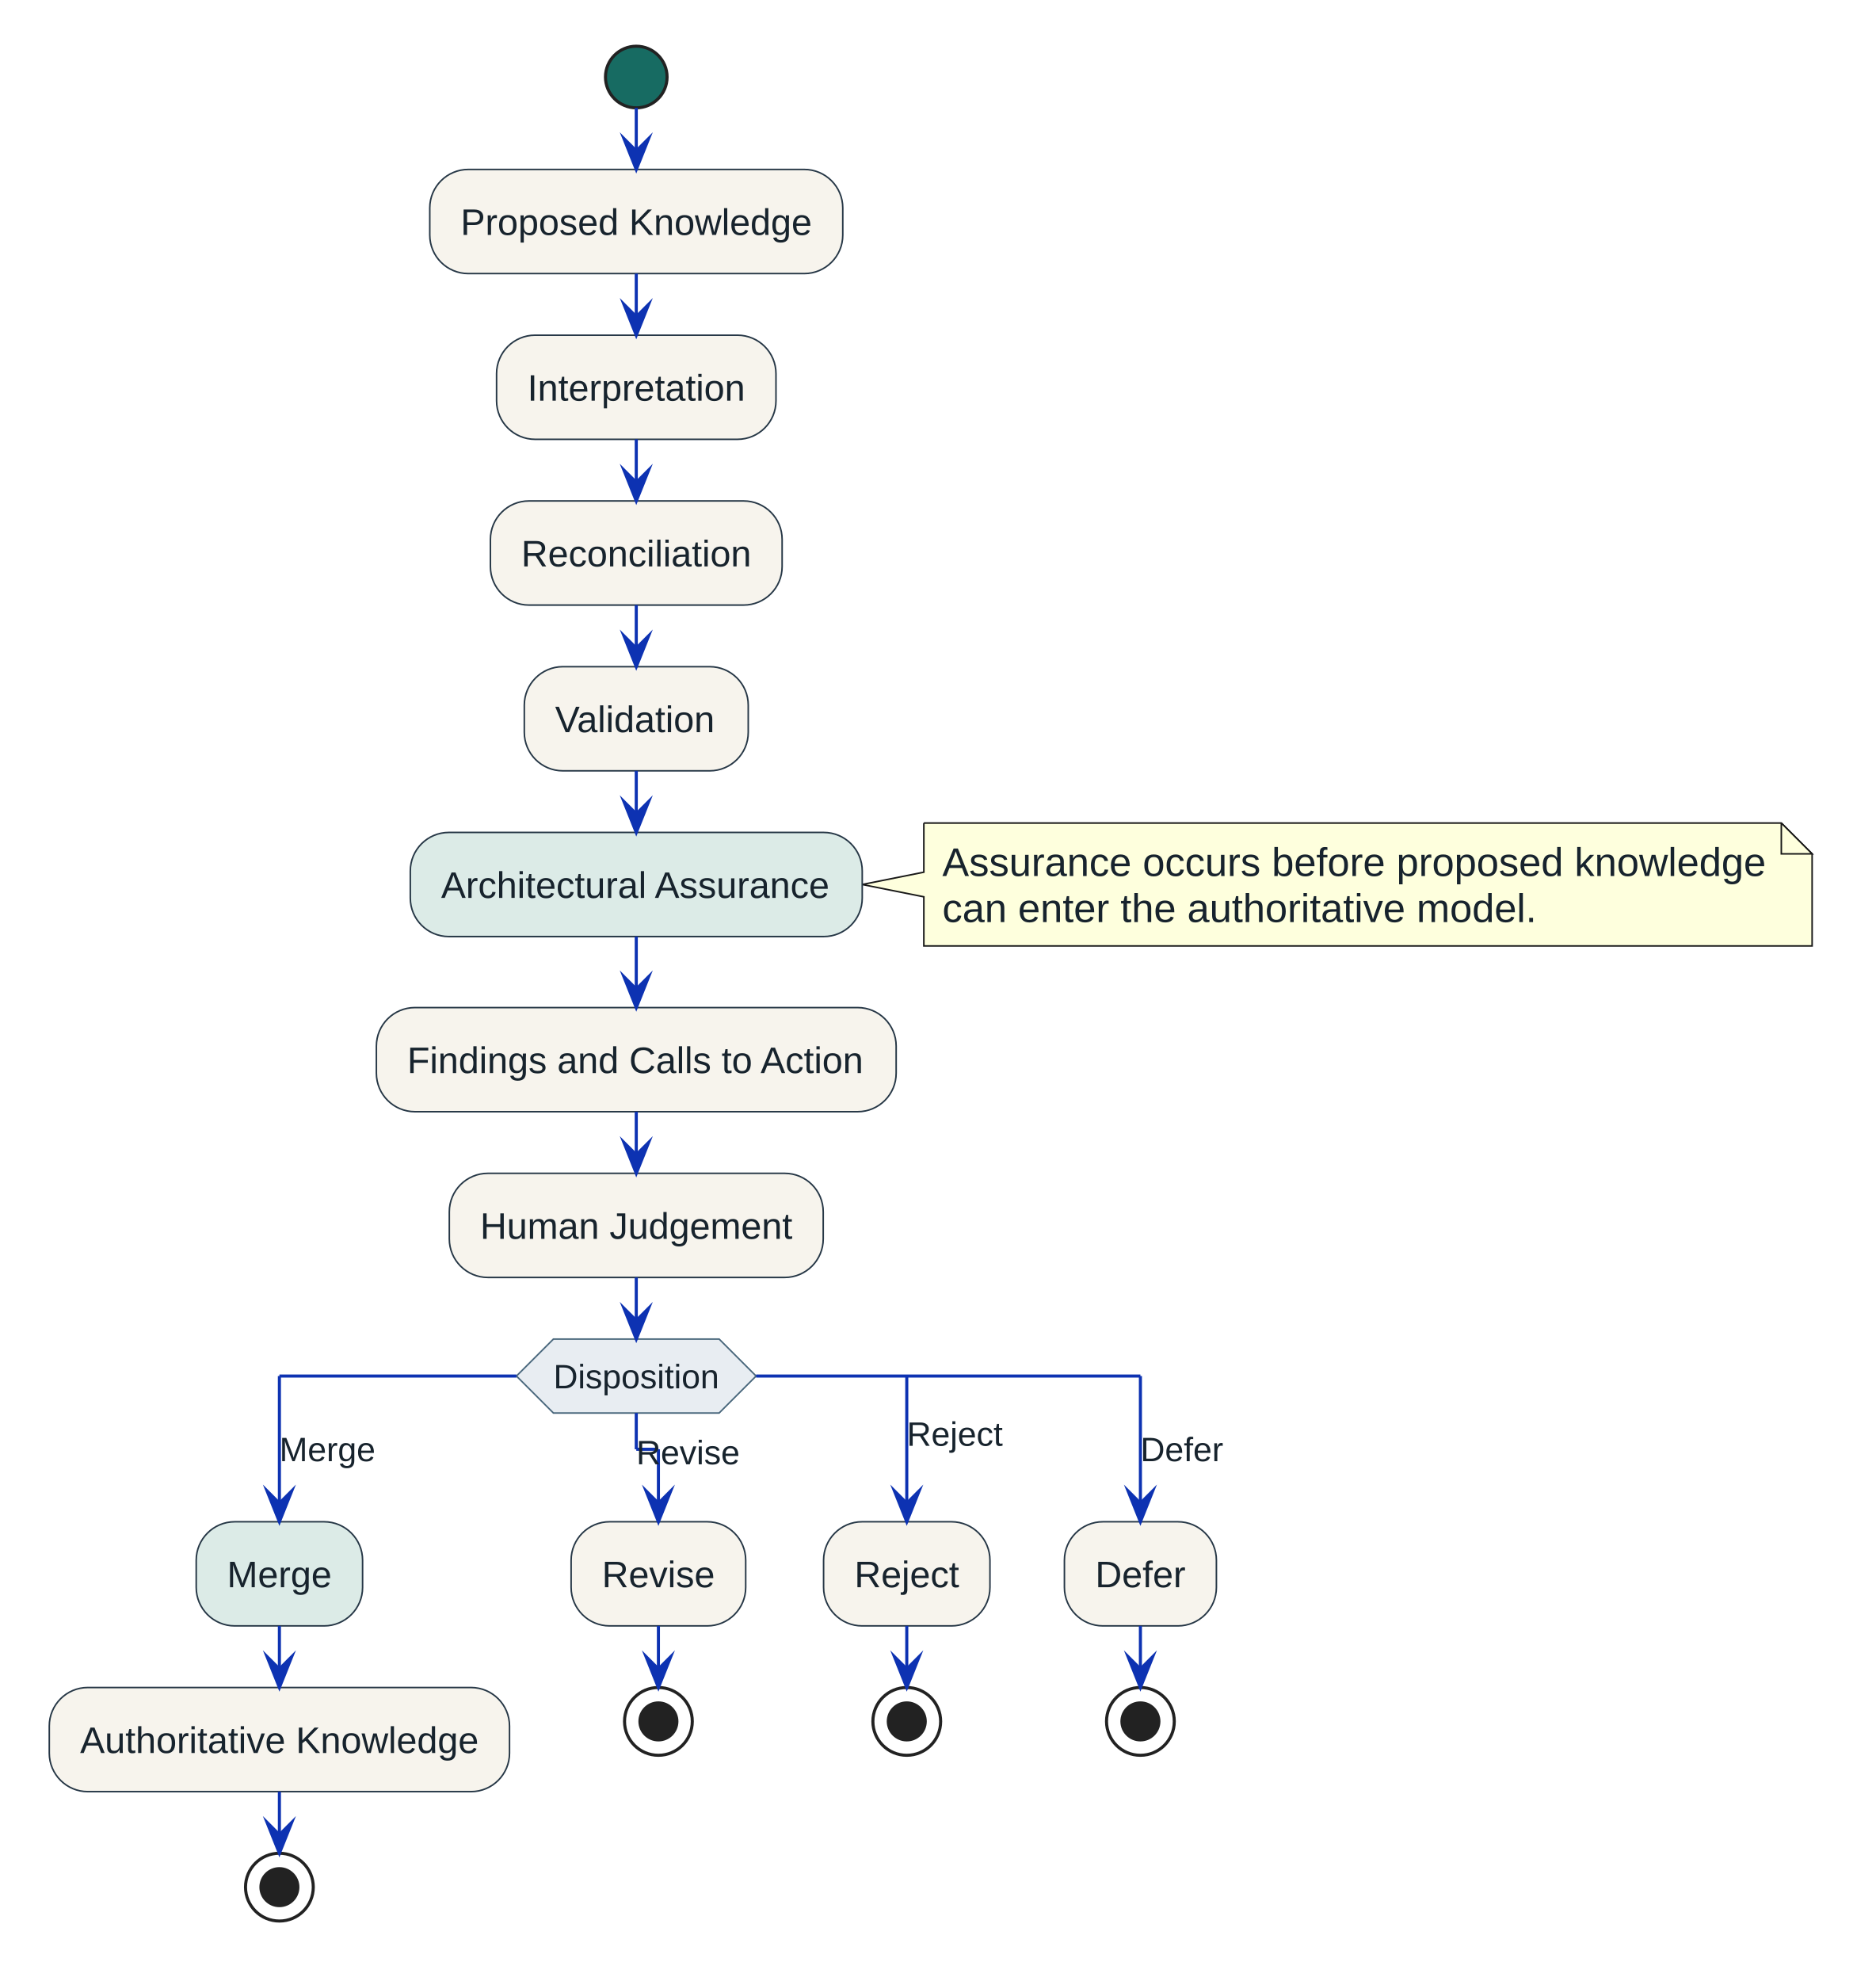
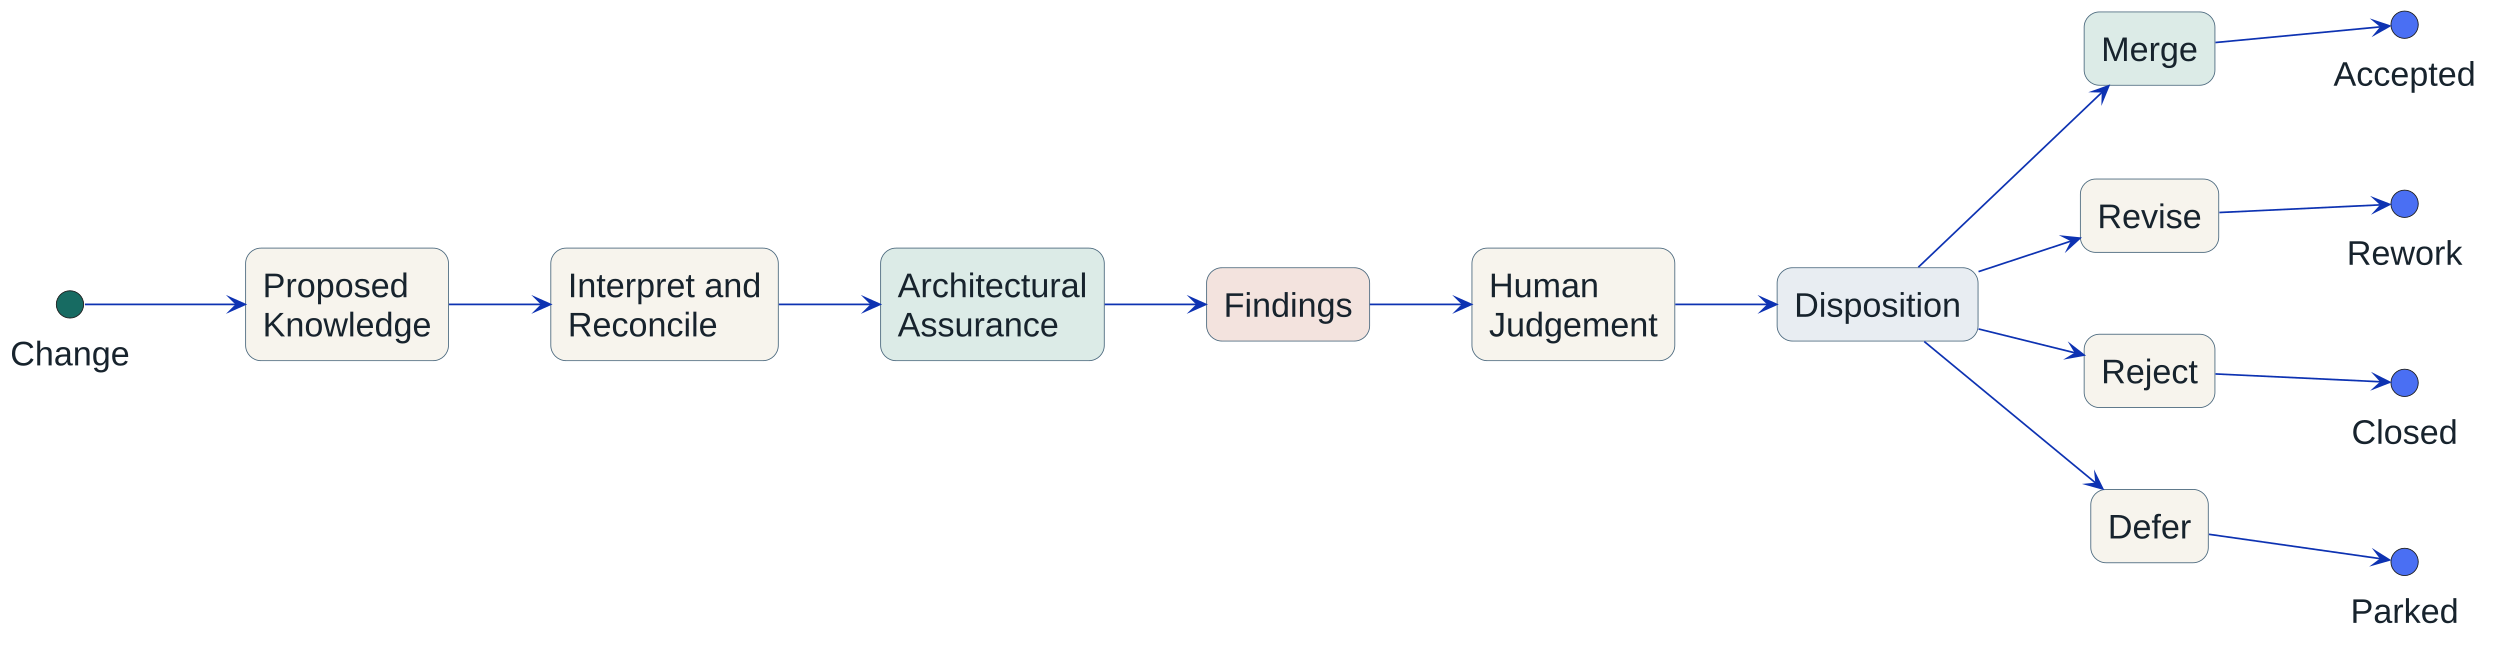
- <svg xmlns="http://www.w3.org/2000/svg" contentStyleType="text/css" data-diagram-type="ACTIVITY" height="643px" preserveAspectRatio="none" style="width:609px;height:643px;" version="1.1" viewBox="0 0 609 643" width="609px" zoomAndPan="magnify">
+ <svg xmlns="http://www.w3.org/2000/svg" contentStyleType="text/css" data-diagram-type="DESCRIPTION" height="381px" preserveAspectRatio="none" style="width:1466px;height:381px;" version="1.1" viewBox="0 0 1466 381" width="1466px" zoomAndPan="magnify">
  <defs />
  <g>
-     <ellipse cx="206.568" cy="25" fill="#176B62" rx="10" ry="10" style="stroke:#222222;stroke-width:1;" />
-     <rect fill="#F7F4ED" height="33.799" rx="12.5" ry="12.5" style="stroke:#263746;stroke-width:0.5;" width="134.082" x="139.527" y="55" />
-     <text fill="#17232D" font-family="Arial" font-size="12" lengthAdjust="spacing" textLength="114.082" x="149.527" y="76.256">Proposed Knowledge</text>
-     <rect fill="#F7F4ED" height="33.799" rx="12.5" ry="12.5" style="stroke:#263746;stroke-width:0.5;" width="90.711" x="161.212" y="108.799" />
-     <text fill="#17232D" font-family="Arial" font-size="12" lengthAdjust="spacing" textLength="70.711" x="171.212" y="130.055">Interpretation</text>
-     <rect fill="#F7F4ED" height="33.799" rx="12.5" ry="12.5" style="stroke:#263746;stroke-width:0.5;" width="94.707" x="159.214" y="162.598" />
-     <text fill="#17232D" font-family="Arial" font-size="12" lengthAdjust="spacing" textLength="74.707" x="169.214" y="183.853">Reconciliation</text>
-     <rect fill="#F7F4ED" height="33.799" rx="12.5" ry="12.5" style="stroke:#263746;stroke-width:0.5;" width="72.705" x="170.215" y="216.397" />
-     <text fill="#17232D" font-family="Arial" font-size="12" lengthAdjust="spacing" textLength="52.705" x="180.215" y="237.652">Validation</text>
-     <path d="M299.928,267.146 L299.928,283.095 L279.928,287.095 L299.928,291.095 L299.928,307.043 A0,0 0 0 0 299.928,307.043 L588.31,307.043 A0,0 0 0 0 588.31,307.043 L588.31,277.146 L578.31,267.146 L299.928,267.146 A0,0 0 0 0 299.928,267.146" fill="#FEFFDD" style="stroke:#181818;stroke-width:0.5;" />
-     <path d="M578.31,267.146 L578.31,277.146 L588.31,277.146 L578.31,267.146" fill="#FEFFDD" style="stroke:#181818;stroke-width:0.5;" />
-     <text fill="#17232D" font-family="Arial" font-size="13" lengthAdjust="spacing" textLength="267.382" x="305.928" y="284.34">Assurance occurs before proposed knowledge</text>
-     <text fill="#17232D" font-family="Arial" font-size="13" lengthAdjust="spacing" textLength="192.95" x="305.928" y="299.289">can enter the authoritative model.</text>
-     <rect fill="#DCEBE7" height="33.799" rx="12.5" ry="12.5" style="stroke:#263746;stroke-width:0.5;" width="146.721" x="133.207" y="270.195" />
-     <text fill="#17232D" font-family="Arial" font-size="12" lengthAdjust="spacing" textLength="126.721" x="143.207" y="291.451">Architectural Assurance</text>
-     <rect fill="#F7F4ED" height="33.799" rx="12.5" ry="12.5" style="stroke:#263746;stroke-width:0.5;" width="168.746" x="122.195" y="327.043" />
-     <text fill="#17232D" font-family="Arial" font-size="12" lengthAdjust="spacing" textLength="148.746" x="132.195" y="348.299">Findings and Calls to Action</text>
-     <rect fill="#F7F4ED" height="33.799" rx="12.5" ry="12.5" style="stroke:#263746;stroke-width:0.5;" width="121.391" x="145.872" y="380.842" />
-     <text fill="#17232D" font-family="Arial" font-size="12" lengthAdjust="spacing" textLength="101.391" x="155.872" y="402.098">Human Judgement</text>
-     <polygon fill="#E8EDF2" points="179.667,434.641,233.469,434.641,245.469,446.641,233.469,458.641,179.667,458.641,167.667,446.641,179.667,434.641" style="stroke:#49677C;stroke-width:0.5;stroke-linejoin:miter;stroke-miterlimit:10;" />
-     <text fill="#17232D" font-family="Arial" font-size="11" lengthAdjust="spacing" textLength="53.802" x="179.667" y="450.635">Disposition</text>
-     <rect fill="#DCEBE7" height="33.799" rx="12.5" ry="12.5" style="stroke:#263746;stroke-width:0.5;" width="54.014" x="63.701" y="493.939" />
-     <text fill="#17232D" font-family="Arial" font-size="12" lengthAdjust="spacing" textLength="34.014" x="73.701" y="515.195">Merge</text>
-     <rect fill="#F7F4ED" height="33.799" rx="12.5" ry="12.5" style="stroke:#263746;stroke-width:0.5;" width="149.416" x="16" y="547.738" />
-     <text fill="#17232D" font-family="Arial" font-size="12" lengthAdjust="spacing" textLength="129.416" x="26" y="568.994">Authoritative Knowledge</text>
-     <ellipse cx="90.708" cy="612.537" fill="none" rx="11" ry="11" style="stroke:#222222;stroke-width:1;" />
-     <ellipse cx="90.708" cy="612.537" fill="#222222" rx="6" ry="6" style="stroke:#222222;stroke-width:1;" />
-     <rect fill="#F7F4ED" height="33.799" rx="12.5" ry="12.5" style="stroke:#263746;stroke-width:0.5;" width="56.68" x="185.416" y="493.939" />
-     <text fill="#17232D" font-family="Arial" font-size="12" lengthAdjust="spacing" textLength="36.68" x="195.416" y="515.195">Revise</text>
-     <ellipse cx="213.756" cy="558.738" fill="none" rx="11" ry="11" style="stroke:#222222;stroke-width:1;" />
-     <ellipse cx="213.756" cy="558.738" fill="#222222" rx="6" ry="6" style="stroke:#222222;stroke-width:1;" />
-     <rect fill="#F7F4ED" height="33.799" rx="12.5" ry="12.5" style="stroke:#263746;stroke-width:0.5;" width="54.014" x="267.379" y="493.939" />
-     <text fill="#17232D" font-family="Arial" font-size="12" lengthAdjust="spacing" textLength="34.014" x="277.379" y="515.195">Reject</text>
-     <ellipse cx="294.386" cy="558.738" fill="none" rx="11" ry="11" style="stroke:#222222;stroke-width:1;" />
-     <ellipse cx="294.386" cy="558.738" fill="#222222" rx="6" ry="6" style="stroke:#222222;stroke-width:1;" />
-     <rect fill="#F7F4ED" height="33.799" rx="12.5" ry="12.5" style="stroke:#263746;stroke-width:0.5;" width="49.344" x="345.565" y="493.939" />
-     <text fill="#17232D" font-family="Arial" font-size="12" lengthAdjust="spacing" textLength="29.344" x="355.565" y="515.195">Defer</text>
-     <ellipse cx="370.237" cy="558.738" fill="none" rx="11" ry="11" style="stroke:#222222;stroke-width:1;" />
-     <ellipse cx="370.237" cy="558.738" fill="#222222" rx="6" ry="6" style="stroke:#222222;stroke-width:1;" />
-     <line style="stroke:#0D32B2;stroke-width:1;" x1="206.568" x2="206.568" y1="35" y2="55" />
-     <polygon fill="#0D32B2" points="202.568,45,206.568,55,210.568,45,206.568,49" style="stroke:#0D32B2;stroke-width:1;stroke-linejoin:miter;stroke-miterlimit:10;" />
-     <line style="stroke:#0D32B2;stroke-width:1;" x1="206.568" x2="206.568" y1="88.799" y2="108.799" />
-     <polygon fill="#0D32B2" points="202.568,98.799,206.568,108.799,210.568,98.799,206.568,102.799" style="stroke:#0D32B2;stroke-width:1;stroke-linejoin:miter;stroke-miterlimit:10;" />
-     <line style="stroke:#0D32B2;stroke-width:1;" x1="206.568" x2="206.568" y1="142.598" y2="162.598" />
-     <polygon fill="#0D32B2" points="202.568,152.598,206.568,162.598,210.568,152.598,206.568,156.598" style="stroke:#0D32B2;stroke-width:1;stroke-linejoin:miter;stroke-miterlimit:10;" />
-     <line style="stroke:#0D32B2;stroke-width:1;" x1="206.568" x2="206.568" y1="196.397" y2="216.397" />
-     <polygon fill="#0D32B2" points="202.568,206.397,206.568,216.397,210.568,206.397,206.568,210.397" style="stroke:#0D32B2;stroke-width:1;stroke-linejoin:miter;stroke-miterlimit:10;" />
-     <line style="stroke:#0D32B2;stroke-width:1;" x1="206.568" x2="206.568" y1="250.195" y2="270.195" />
-     <polygon fill="#0D32B2" points="202.568,260.195,206.568,270.195,210.568,260.195,206.568,264.195" style="stroke:#0D32B2;stroke-width:1;stroke-linejoin:miter;stroke-miterlimit:10;" />
-     <line style="stroke:#0D32B2;stroke-width:1;" x1="206.568" x2="206.568" y1="303.994" y2="327.043" />
-     <polygon fill="#0D32B2" points="202.568,317.043,206.568,327.043,210.568,317.043,206.568,321.043" style="stroke:#0D32B2;stroke-width:1;stroke-linejoin:miter;stroke-miterlimit:10;" />
-     <line style="stroke:#0D32B2;stroke-width:1;" x1="206.568" x2="206.568" y1="360.842" y2="380.842" />
-     <polygon fill="#0D32B2" points="202.568,370.842,206.568,380.842,210.568,370.842,206.568,374.842" style="stroke:#0D32B2;stroke-width:1;stroke-linejoin:miter;stroke-miterlimit:10;" />
-     <line style="stroke:#0D32B2;stroke-width:1;" x1="90.708" x2="90.708" y1="527.738" y2="547.738" />
-     <polygon fill="#0D32B2" points="86.708,537.738,90.708,547.738,94.708,537.738,90.708,541.738" style="stroke:#0D32B2;stroke-width:1;stroke-linejoin:miter;stroke-miterlimit:10;" />
-     <line style="stroke:#0D32B2;stroke-width:1;" x1="90.708" x2="90.708" y1="581.537" y2="601.537" />
-     <polygon fill="#0D32B2" points="86.708,591.537,90.708,601.537,94.708,591.537,90.708,595.537" style="stroke:#0D32B2;stroke-width:1;stroke-linejoin:miter;stroke-miterlimit:10;" />
-     <line style="stroke:#0D32B2;stroke-width:1;" x1="213.756" x2="213.756" y1="527.738" y2="547.738" />
-     <polygon fill="#0D32B2" points="209.756,537.738,213.756,547.738,217.756,537.738,213.756,541.738" style="stroke:#0D32B2;stroke-width:1;stroke-linejoin:miter;stroke-miterlimit:10;" />
-     <line style="stroke:#0D32B2;stroke-width:1;" x1="294.386" x2="294.386" y1="527.738" y2="547.738" />
-     <polygon fill="#0D32B2" points="290.386,537.738,294.386,547.738,298.386,537.738,294.386,541.738" style="stroke:#0D32B2;stroke-width:1;stroke-linejoin:miter;stroke-miterlimit:10;" />
-     <line style="stroke:#0D32B2;stroke-width:1;" x1="370.237" x2="370.237" y1="527.738" y2="547.738" />
-     <polygon fill="#0D32B2" points="366.237,537.738,370.237,547.738,374.237,537.738,370.237,541.738" style="stroke:#0D32B2;stroke-width:1;stroke-linejoin:miter;stroke-miterlimit:10;" />
-     <line style="stroke:#0D32B2;stroke-width:1;" x1="167.667" x2="90.708" y1="446.641" y2="446.641" />
-     <line style="stroke:#0D32B2;stroke-width:1;" x1="90.708" x2="90.708" y1="446.641" y2="493.939" />
-     <polygon fill="#0D32B2" points="86.708,483.939,90.708,493.939,94.708,483.939,90.708,487.939" style="stroke:#0D32B2;stroke-width:1;stroke-linejoin:miter;stroke-miterlimit:10;" />
-     <text fill="#17232D" font-family="Arial" font-size="11" lengthAdjust="spacing" textLength="31.179" x="90.708" y="474.283">Merge</text>
-     <line style="stroke:#0D32B2;stroke-width:1;" x1="245.469" x2="370.237" y1="446.641" y2="446.641" />
-     <line style="stroke:#0D32B2;stroke-width:1;" x1="370.237" x2="370.237" y1="446.641" y2="493.939" />
-     <polygon fill="#0D32B2" points="366.237,483.939,370.237,493.939,374.237,483.939,370.237,487.939" style="stroke:#0D32B2;stroke-width:1;stroke-linejoin:miter;stroke-miterlimit:10;" />
-     <text fill="#17232D" font-family="Arial" font-size="11" lengthAdjust="spacing" textLength="26.898" x="370.237" y="474.283">Defer</text>
-     <line style="stroke:#0D32B2;stroke-width:1;" x1="206.568" x2="206.568" y1="458.641" y2="470.407" />
-     <line style="stroke:#0D32B2;stroke-width:1;" x1="206.568" x2="213.756" y1="470.407" y2="470.407" />
-     <line style="stroke:#0D32B2;stroke-width:1;" x1="213.756" x2="213.756" y1="470.407" y2="493.939" />
-     <polygon fill="#0D32B2" points="209.756,483.939,213.756,493.939,217.756,483.939,213.756,487.939" style="stroke:#0D32B2;stroke-width:1;stroke-linejoin:miter;stroke-miterlimit:10;" />
-     <text fill="#17232D" font-family="Arial" font-size="11" lengthAdjust="spacing" textLength="33.623" x="206.568" y="475.283">Revise</text>
-     <line style="stroke:#0D32B2;stroke-width:1;" x1="294.386" x2="294.386" y1="446.641" y2="493.939" />
-     <polygon fill="#0D32B2" points="290.386,483.939,294.386,493.939,298.386,483.939,294.386,487.939" style="stroke:#0D32B2;stroke-width:1;stroke-linejoin:miter;stroke-miterlimit:10;" />
-     <text fill="#17232D" font-family="Arial" font-size="11" lengthAdjust="spacing" textLength="31.179" x="294.386" y="469.283">Reject</text>
-     <line style="stroke:#0D32B2;stroke-width:1;" x1="206.568" x2="206.568" y1="414.641" y2="434.641" />
-     <polygon fill="#0D32B2" points="202.568,424.641,206.568,434.641,210.568,424.641,206.568,428.641" style="stroke:#0D32B2;stroke-width:1;stroke-linejoin:miter;stroke-miterlimit:10;" />
+     <g class="entity" data-qualified-name="start" data-source-line="16" id="ent0001">
+       <ellipse cx="41.029" cy="178.5" fill="#176B62" rx="8" ry="8" style="stroke:#181818;stroke-width:0.5;" />
+       <text fill="#17232D" font-family="Arial" font-size="20" lengthAdjust="spacing" textLength="70.059" x="6" y="214.26">Change</text>
+     </g>
+     <g class="entity" data-qualified-name="proposed" data-source-line="17" id="ent0002">
+       <rect fill="#F7F4ED" height="65.996" rx="9" ry="9" style="stroke:#49677C;stroke-width:0.5;" width="118.965" x="144.029" y="145.5" />
+       <text fill="#17232D" font-family="Arial" font-size="20" lengthAdjust="spacing" textLength="85.615" x="154.029" y="174.26">Proposed</text>
+       <text fill="#17232D" font-family="Arial" font-size="20" lengthAdjust="spacing" textLength="98.965" x="154.029" y="197.258">Knowledge</text>
+     </g>
+     <g class="entity" data-qualified-name="interpret" data-source-line="18" id="ent0003">
+       <rect fill="#F7F4ED" height="65.996" rx="9" ry="9" style="stroke:#49677C;stroke-width:0.5;" width="133.408" x="322.989" y="145.5" />
+       <text fill="#17232D" font-family="Arial" font-size="20" lengthAdjust="spacing" textLength="113.408" x="332.989" y="174.26">Interpret and</text>
+       <text fill="#17232D" font-family="Arial" font-size="20" lengthAdjust="spacing" textLength="87.822" x="332.989" y="197.258">Reconcile</text>
+     </g>
+     <g class="entity" data-qualified-name="assurance" data-source-line="19" id="ent0004">
+       <rect fill="#DCEBE7" height="65.996" rx="9" ry="9" style="stroke:#49677C;stroke-width:0.5;" width="131.152" x="516.399" y="145.5" />
+       <text fill="#17232D" font-family="Arial" font-size="20" lengthAdjust="spacing" textLength="111.152" x="526.399" y="174.26">Architectural</text>
+       <text fill="#17232D" font-family="Arial" font-size="20" lengthAdjust="spacing" textLength="94.492" x="526.399" y="197.258">Assurance</text>
+     </g>
+     <g class="entity" data-qualified-name="findings" data-source-line="20" id="ent0005">
+       <rect fill="#F3E3DE" height="42.998" rx="9" ry="9" style="stroke:#49677C;stroke-width:0.5;" width="95.596" x="707.559" y="157" />
+       <text fill="#17232D" font-family="Arial" font-size="20" lengthAdjust="spacing" textLength="75.596" x="717.559" y="185.76">Findings</text>
+     </g>
+     <g class="entity" data-qualified-name="human_review" data-source-line="21" id="ent0006">
+       <rect fill="#F7F4ED" height="65.996" rx="9" ry="9" style="stroke:#49677C;stroke-width:0.5;" width="118.955" x="863.149" y="145.5" />
+       <text fill="#17232D" font-family="Arial" font-size="20" lengthAdjust="spacing" textLength="64.473" x="873.149" y="174.26">Human</text>
+       <text fill="#17232D" font-family="Arial" font-size="20" lengthAdjust="spacing" textLength="98.955" x="873.149" y="197.258">Judgement</text>
+     </g>
+     <g class="entity" data-qualified-name="disposition" data-source-line="22" id="ent0007">
+       <rect fill="#E8EDF2" height="42.998" rx="9" ry="9" style="stroke:#49677C;stroke-width:0.5;" width="117.822" x="1042.109" y="157" />
+       <text fill="#17232D" font-family="Arial" font-size="20" lengthAdjust="spacing" textLength="97.822" x="1052.109" y="185.76">Disposition</text>
+     </g>
+     <g class="entity" data-qualified-name="merge" data-source-line="24" id="ent0008">
+       <rect fill="#DCEBE7" height="42.998" rx="9" ry="9" style="stroke:#49677C;stroke-width:0.5;" width="76.689" x="1222.149" y="7" />
+       <text fill="#17232D" font-family="Arial" font-size="20" lengthAdjust="spacing" textLength="56.69" x="1232.149" y="35.76">Merge</text>
+     </g>
+     <g class="entity" data-qualified-name="revise" data-source-line="25" id="ent0009">
+       <rect fill="#F7F4ED" height="42.998" rx="9" ry="9" style="stroke:#49677C;stroke-width:0.5;" width="81.133" x="1219.929" y="105" />
+       <text fill="#17232D" font-family="Arial" font-size="20" lengthAdjust="spacing" textLength="61.133" x="1229.929" y="133.76">Revise</text>
+     </g>
+     <g class="entity" data-qualified-name="reject" data-source-line="26" id="ent0010">
+       <rect fill="#F7F4ED" height="42.998" rx="9" ry="9" style="stroke:#49677C;stroke-width:0.5;" width="76.689" x="1222.149" y="196" />
+       <text fill="#17232D" font-family="Arial" font-size="20" lengthAdjust="spacing" textLength="56.69" x="1232.149" y="224.76">Reject</text>
+     </g>
+     <g class="entity" data-qualified-name="defer" data-source-line="27" id="ent0011">
+       <rect fill="#F7F4ED" height="42.998" rx="9" ry="9" style="stroke:#49677C;stroke-width:0.5;" width="68.906" x="1226.039" y="287" />
+       <text fill="#17232D" font-family="Arial" font-size="20" lengthAdjust="spacing" textLength="48.906" x="1236.039" y="315.76">Defer</text>
+     </g>
+     <g class="entity" data-qualified-name="accepted" data-source-line="28" id="ent0012">
+       <ellipse cx="1410.059" cy="14.5" fill="#4A6FF3" rx="8" ry="8" style="stroke:#181818;stroke-width:0.5;" />
+       <text fill="#17232D" font-family="Arial" font-size="20" lengthAdjust="spacing" textLength="83.389" x="1368.365" y="50.26">Accepted</text>
+     </g>
+     <g class="entity" data-qualified-name="rework" data-source-line="29" id="ent0013">
+       <ellipse cx="1410.059" cy="119.5" fill="#4A6FF3" rx="8" ry="8" style="stroke:#181818;stroke-width:0.5;" />
+       <text fill="#17232D" font-family="Arial" font-size="20" lengthAdjust="spacing" textLength="67.793" x="1376.163" y="155.26">Rework</text>
+     </g>
+     <g class="entity" data-qualified-name="closed" data-source-line="30" id="ent0014">
+       <ellipse cx="1410.059" cy="224.5" fill="#4A6FF3" rx="8" ry="8" style="stroke:#181818;stroke-width:0.5;" />
+       <text fill="#17232D" font-family="Arial" font-size="20" lengthAdjust="spacing" textLength="62.256" x="1378.931" y="260.26">Closed</text>
+     </g>
+     <g class="entity" data-qualified-name="parked" data-source-line="31" id="ent0015">
+       <ellipse cx="1410.059" cy="329.5" fill="#4A6FF3" rx="8" ry="8" style="stroke:#181818;stroke-width:0.5;" />
+       <text fill="#17232D" font-family="Arial" font-size="20" lengthAdjust="spacing" textLength="63.369" x="1378.375" y="365.26">Parked</text>
+     </g>
+     <g class="link" data-entity-1="ent0001" data-entity-2="ent0002" data-link-type="dependency" data-source-line="33" id="lnk16">
+       <path d="M49.769,178.5 C66.679,178.5 103.229,178.5 138.729,178.5" fill="none" id="start-to-proposed" style="stroke:#0D32B2;stroke-width:1;" />
+       <polygon fill="#0D32B2" points="143.729,178.5,134.729,174.5,138.729,178.5,134.729,182.5,143.729,178.5" style="stroke:#0D32B2;stroke-width:1;stroke-linejoin:miter;stroke-miterlimit:10;" />
+     </g>
+     <g class="link" data-entity-1="ent0002" data-entity-2="ent0003" data-link-type="dependency" data-source-line="34" id="lnk17">
+       <path d="M263.299,178.5 C282.249,178.5 298.369,178.5 317.799,178.5" fill="none" id="proposed-to-interpret" style="stroke:#0D32B2;stroke-width:1;" />
+       <polygon fill="#0D32B2" points="322.799,178.5,313.799,174.5,317.799,178.5,313.799,182.5,322.799,178.5" style="stroke:#0D32B2;stroke-width:1;stroke-linejoin:miter;stroke-miterlimit:10;" />
+     </g>
+     <g class="link" data-entity-1="ent0003" data-entity-2="ent0004" data-link-type="dependency" data-source-line="35" id="lnk18">
+       <path d="M456.719,178.5 C475.929,178.5 491.899,178.5 511.039,178.5" fill="none" id="interpret-to-assurance" style="stroke:#0D32B2;stroke-width:1;" />
+       <polygon fill="#0D32B2" points="516.039,178.5,507.039,174.5,511.039,178.5,507.039,182.5,516.039,178.5" style="stroke:#0D32B2;stroke-width:1;stroke-linejoin:miter;stroke-miterlimit:10;" />
+     </g>
+     <g class="link" data-entity-1="ent0004" data-entity-2="ent0005" data-link-type="dependency" data-source-line="36" id="lnk19">
+       <path d="M647.769,178.5 C667.479,178.5 683.769,178.5 702.099,178.5" fill="none" id="assurance-to-findings" style="stroke:#0D32B2;stroke-width:1;" />
+       <polygon fill="#0D32B2" points="707.099,178.5,698.099,174.5,702.099,178.5,698.099,182.5,707.099,178.5" style="stroke:#0D32B2;stroke-width:1;stroke-linejoin:miter;stroke-miterlimit:10;" />
+     </g>
+     <g class="link" data-entity-1="ent0005" data-entity-2="ent0006" data-link-type="dependency" data-source-line="37" id="lnk20">
+       <path d="M803.269,178.5 C821.789,178.5 838.259,178.5 857.799,178.5" fill="none" id="findings-to-human_review" style="stroke:#0D32B2;stroke-width:1;" />
+       <polygon fill="#0D32B2" points="862.799,178.5,853.799,174.5,857.799,178.5,853.799,182.5,862.799,178.5" style="stroke:#0D32B2;stroke-width:1;stroke-linejoin:miter;stroke-miterlimit:10;" />
+     </g>
+     <g class="link" data-entity-1="ent0006" data-entity-2="ent0007" data-link-type="dependency" data-source-line="38" id="lnk21">
+       <path d="M982.359,178.5 C1001.509,178.5 1017.739,178.5 1036.839,178.5" fill="none" id="human_review-to-disposition" style="stroke:#0D32B2;stroke-width:1;" />
+       <polygon fill="#0D32B2" points="1041.839,178.5,1032.839,174.5,1036.839,178.5,1032.839,182.5,1041.839,178.5" style="stroke:#0D32B2;stroke-width:1;stroke-linejoin:miter;stroke-miterlimit:10;" />
+     </g>
+     <g class="link" data-entity-1="ent0007" data-entity-2="ent0008" data-link-type="dependency" data-source-line="39" id="lnk22">
+       <path d="M1124.919,156.69 C1154.769,128.25 1203.079,82.238 1232.949,53.788" fill="none" id="disposition-to-merge" style="stroke:#0D32B2;stroke-width:1;" />
+       <polygon fill="#0D32B2" points="1236.569,50.34,1227.294,53.651,1232.949,53.788,1232.811,59.444,1236.569,50.34" style="stroke:#0D32B2;stroke-width:1;stroke-linejoin:miter;stroke-miterlimit:10;" />
+     </g>
+     <g class="link" data-entity-1="ent0007" data-entity-2="ent0009" data-link-type="dependency" data-source-line="40" id="lnk23">
+       <path d="M1160.209,159.28 C1180.009,152.75 1196.931,147.158 1214.951,141.208" fill="none" id="disposition-to-revise" style="stroke:#0D32B2;stroke-width:1;" />
+       <polygon fill="#0D32B2" points="1219.699,139.64,1209.899,138.663,1214.951,141.208,1212.407,146.26,1219.699,139.64" style="stroke:#0D32B2;stroke-width:1;stroke-linejoin:miter;stroke-miterlimit:10;" />
+     </g>
+     <g class="link" data-entity-1="ent0007" data-entity-2="ent0010" data-link-type="dependency" data-source-line="41" id="lnk24">
+       <path d="M1160.209,192.91 C1180.889,198.03 1198.746,202.459 1217.216,207.029" fill="none" id="disposition-to-reject" style="stroke:#0D32B2;stroke-width:1;" />
+       <polygon fill="#0D32B2" points="1222.069,208.23,1214.293,202.185,1217.216,207.029,1212.372,209.951,1222.069,208.23" style="stroke:#0D32B2;stroke-width:1;stroke-linejoin:miter;stroke-miterlimit:10;" />
+     </g>
+     <g class="link" data-entity-1="ent0007" data-entity-2="ent0011" data-link-type="dependency" data-source-line="42" id="lnk25">
+       <path d="M1128.379,200.26 C1157.439,224.26 1200.094,259.456 1229.194,283.486" fill="none" id="disposition-to-defer" style="stroke:#0D32B2;stroke-width:1;" />
+       <polygon fill="#0D32B2" points="1233.049,286.67,1228.657,277.855,1229.194,283.486,1223.563,284.024,1233.049,286.67" style="stroke:#0D32B2;stroke-width:1;stroke-linejoin:miter;stroke-miterlimit:10;" />
+     </g>
+     <g class="link" data-entity-1="ent0008" data-entity-2="ent0012" data-link-type="dependency" data-source-line="43" id="lnk26">
+       <path d="M1299.109,24.93 C1333.779,21.64 1377.622,17.483 1396.352,15.703" fill="none" id="merge-to-accepted" style="stroke:#0D32B2;stroke-width:1;" />
+       <polygon fill="#0D32B2" points="1401.329,15.23,1391.991,12.099,1396.352,15.703,1392.748,20.064,1401.329,15.23" style="stroke:#0D32B2;stroke-width:1;stroke-linejoin:miter;stroke-miterlimit:10;" />
+     </g>
+     <g class="link" data-entity-1="ent0009" data-entity-2="ent0013" data-link-type="dependency" data-source-line="44" id="lnk27">
+       <path d="M1301.429,124.61 C1335.909,122.97 1377.995,120.977 1396.325,120.107" fill="none" id="revise-to-rework" style="stroke:#0D32B2;stroke-width:1;" />
+       <polygon fill="#0D32B2" points="1401.319,119.87,1392.14,116.301,1396.325,120.107,1392.519,124.292,1401.319,119.87" style="stroke:#0D32B2;stroke-width:1;stroke-linejoin:miter;stroke-miterlimit:10;" />
+     </g>
+     <g class="link" data-entity-1="ent0010" data-entity-2="ent0014" data-link-type="dependency" data-source-line="45" id="lnk28">
+       <path d="M1299.109,219.28 C1333.779,220.93 1377.605,223.003 1396.335,223.893" fill="none" id="reject-to-closed" style="stroke:#0D32B2;stroke-width:1;" />
+       <polygon fill="#0D32B2" points="1401.329,224.13,1392.529,219.707,1396.335,223.893,1392.15,227.698,1401.329,224.13" style="stroke:#0D32B2;stroke-width:1;stroke-linejoin:miter;stroke-miterlimit:10;" />
+     </g>
+     <g class="link" data-entity-1="ent0011" data-entity-2="ent0015" data-link-type="dependency" data-source-line="46" id="lnk29">
+       <path d="M1295.349,313.32 C1330.069,318.26 1376.709,324.895 1396.239,327.675" fill="none" id="defer-to-parked" style="stroke:#0D32B2;stroke-width:1;" />
+       <polygon fill="#0D32B2" points="1401.189,328.38,1392.843,323.152,1396.239,327.675,1391.715,331.072,1401.189,328.38" style="stroke:#0D32B2;stroke-width:1;stroke-linejoin:miter;stroke-miterlimit:10;" />
+     </g>
  </g>
</svg>
